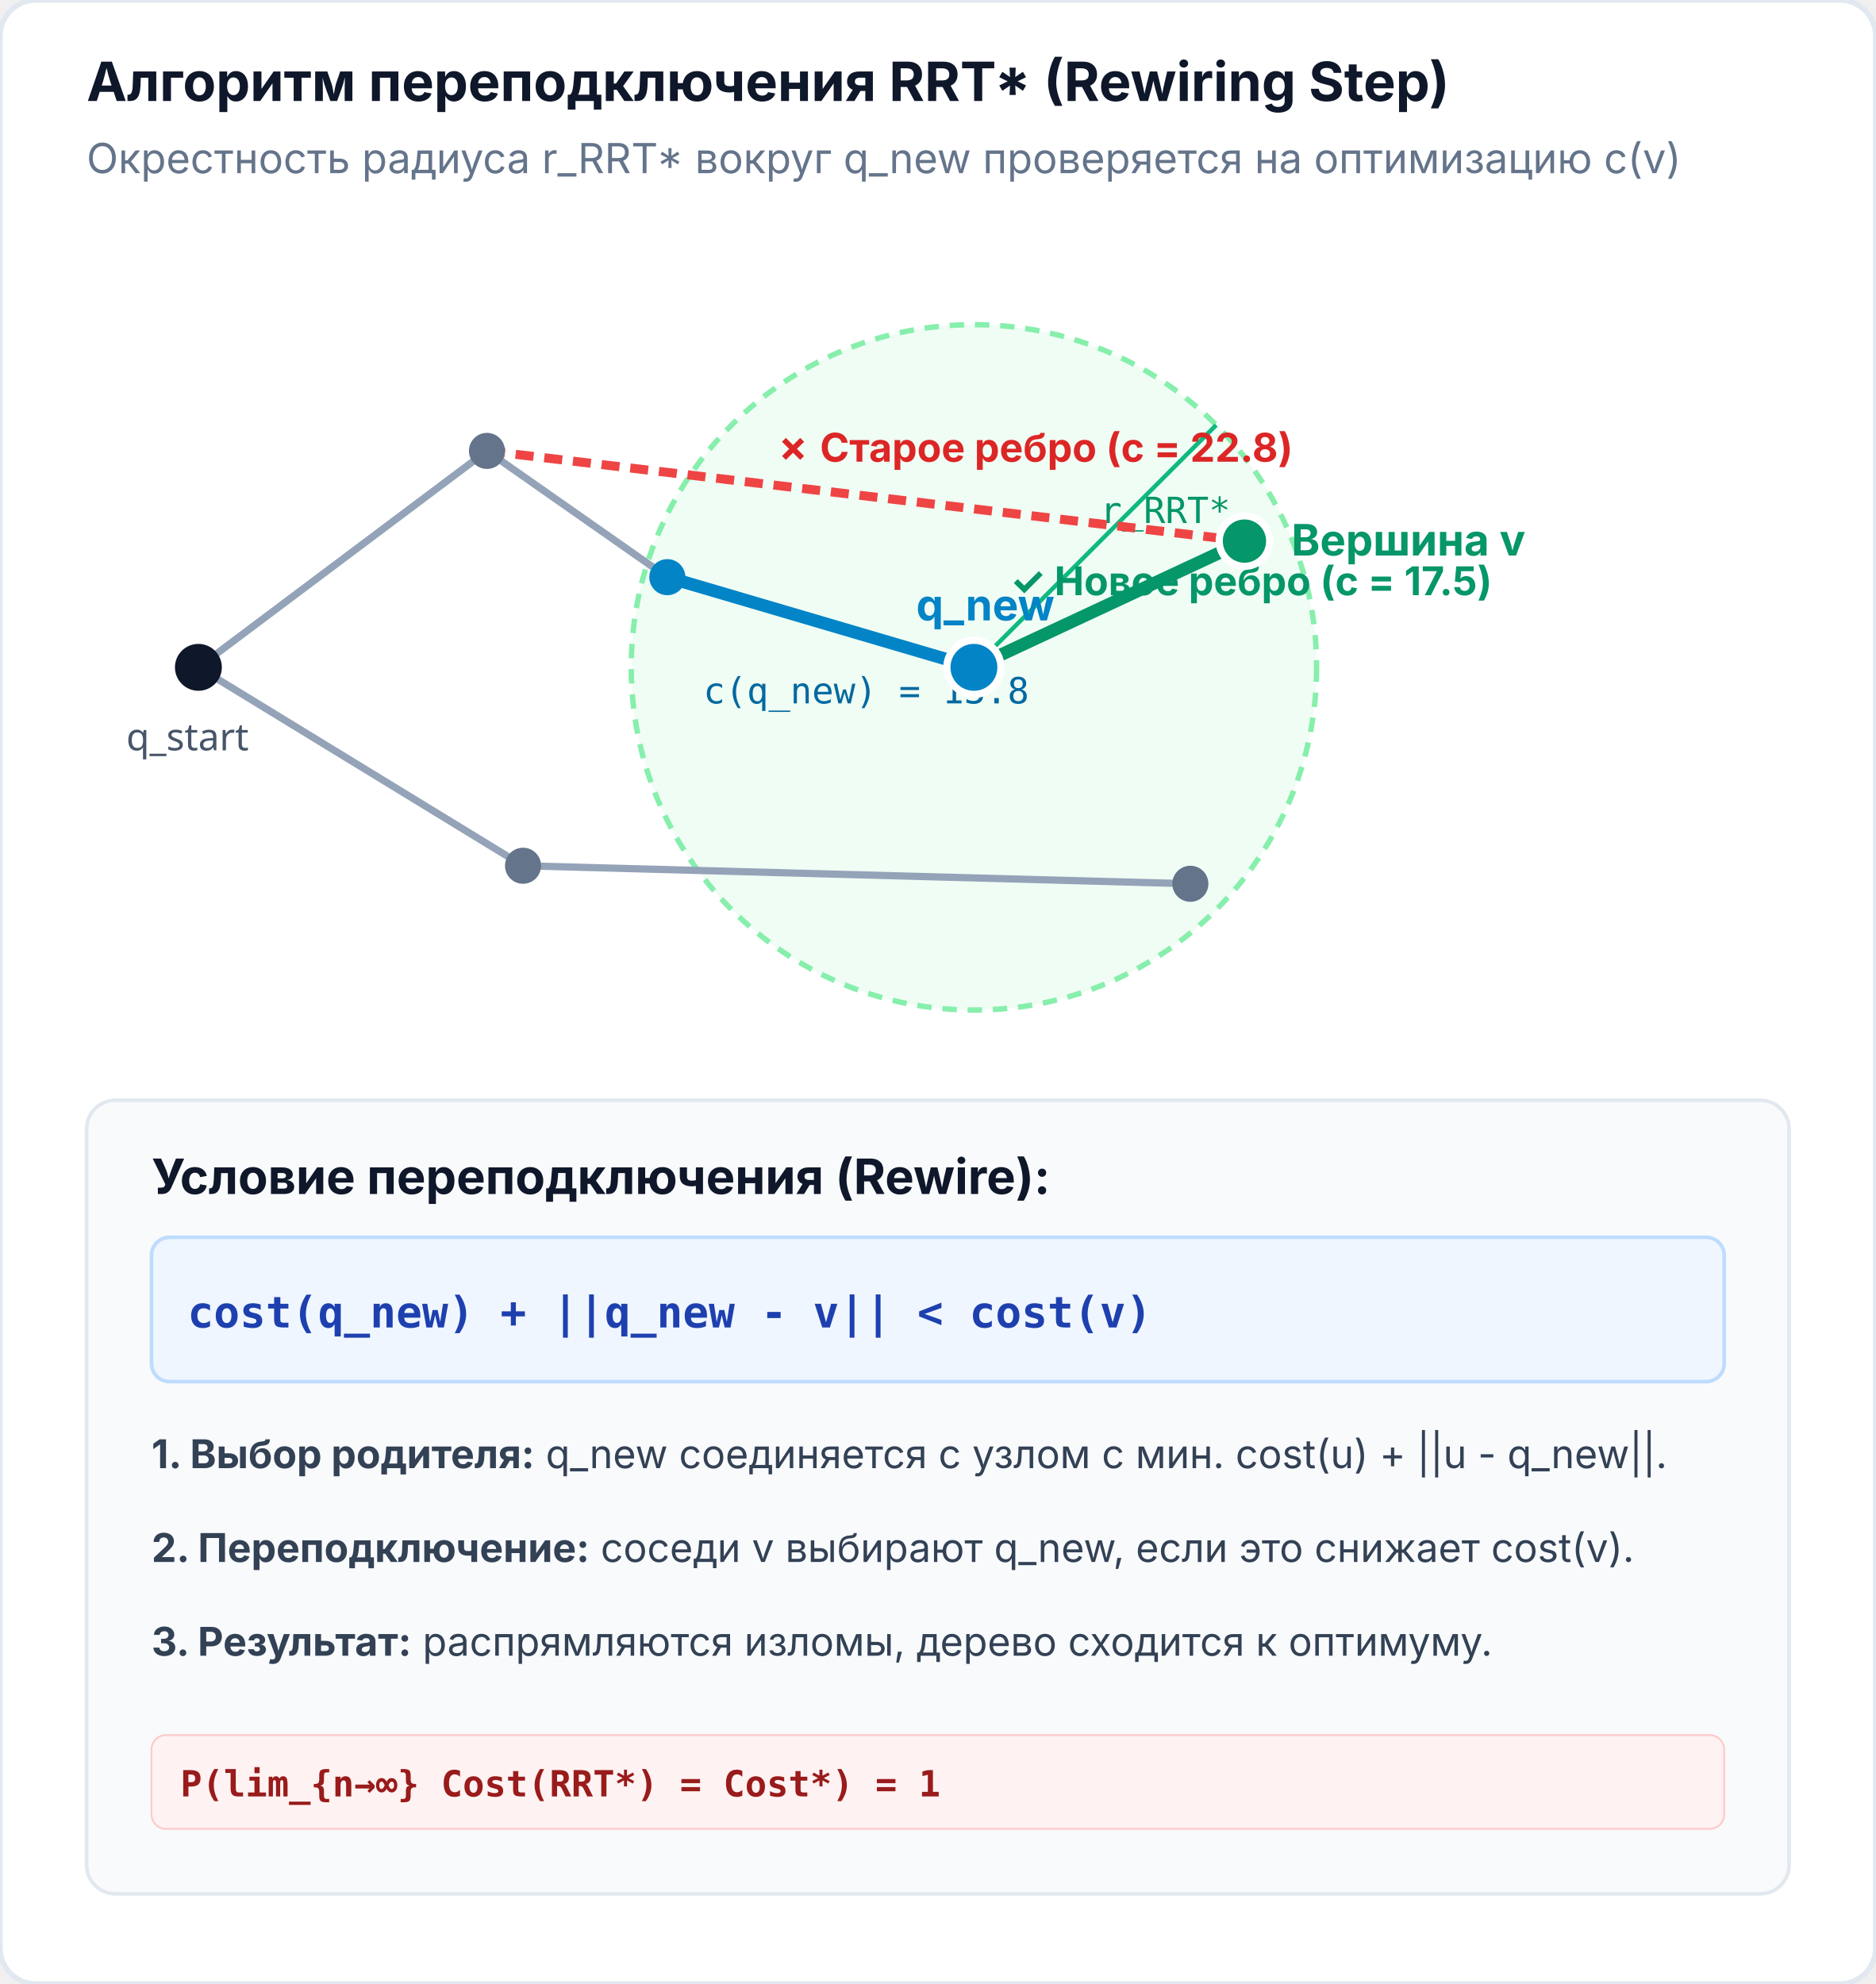
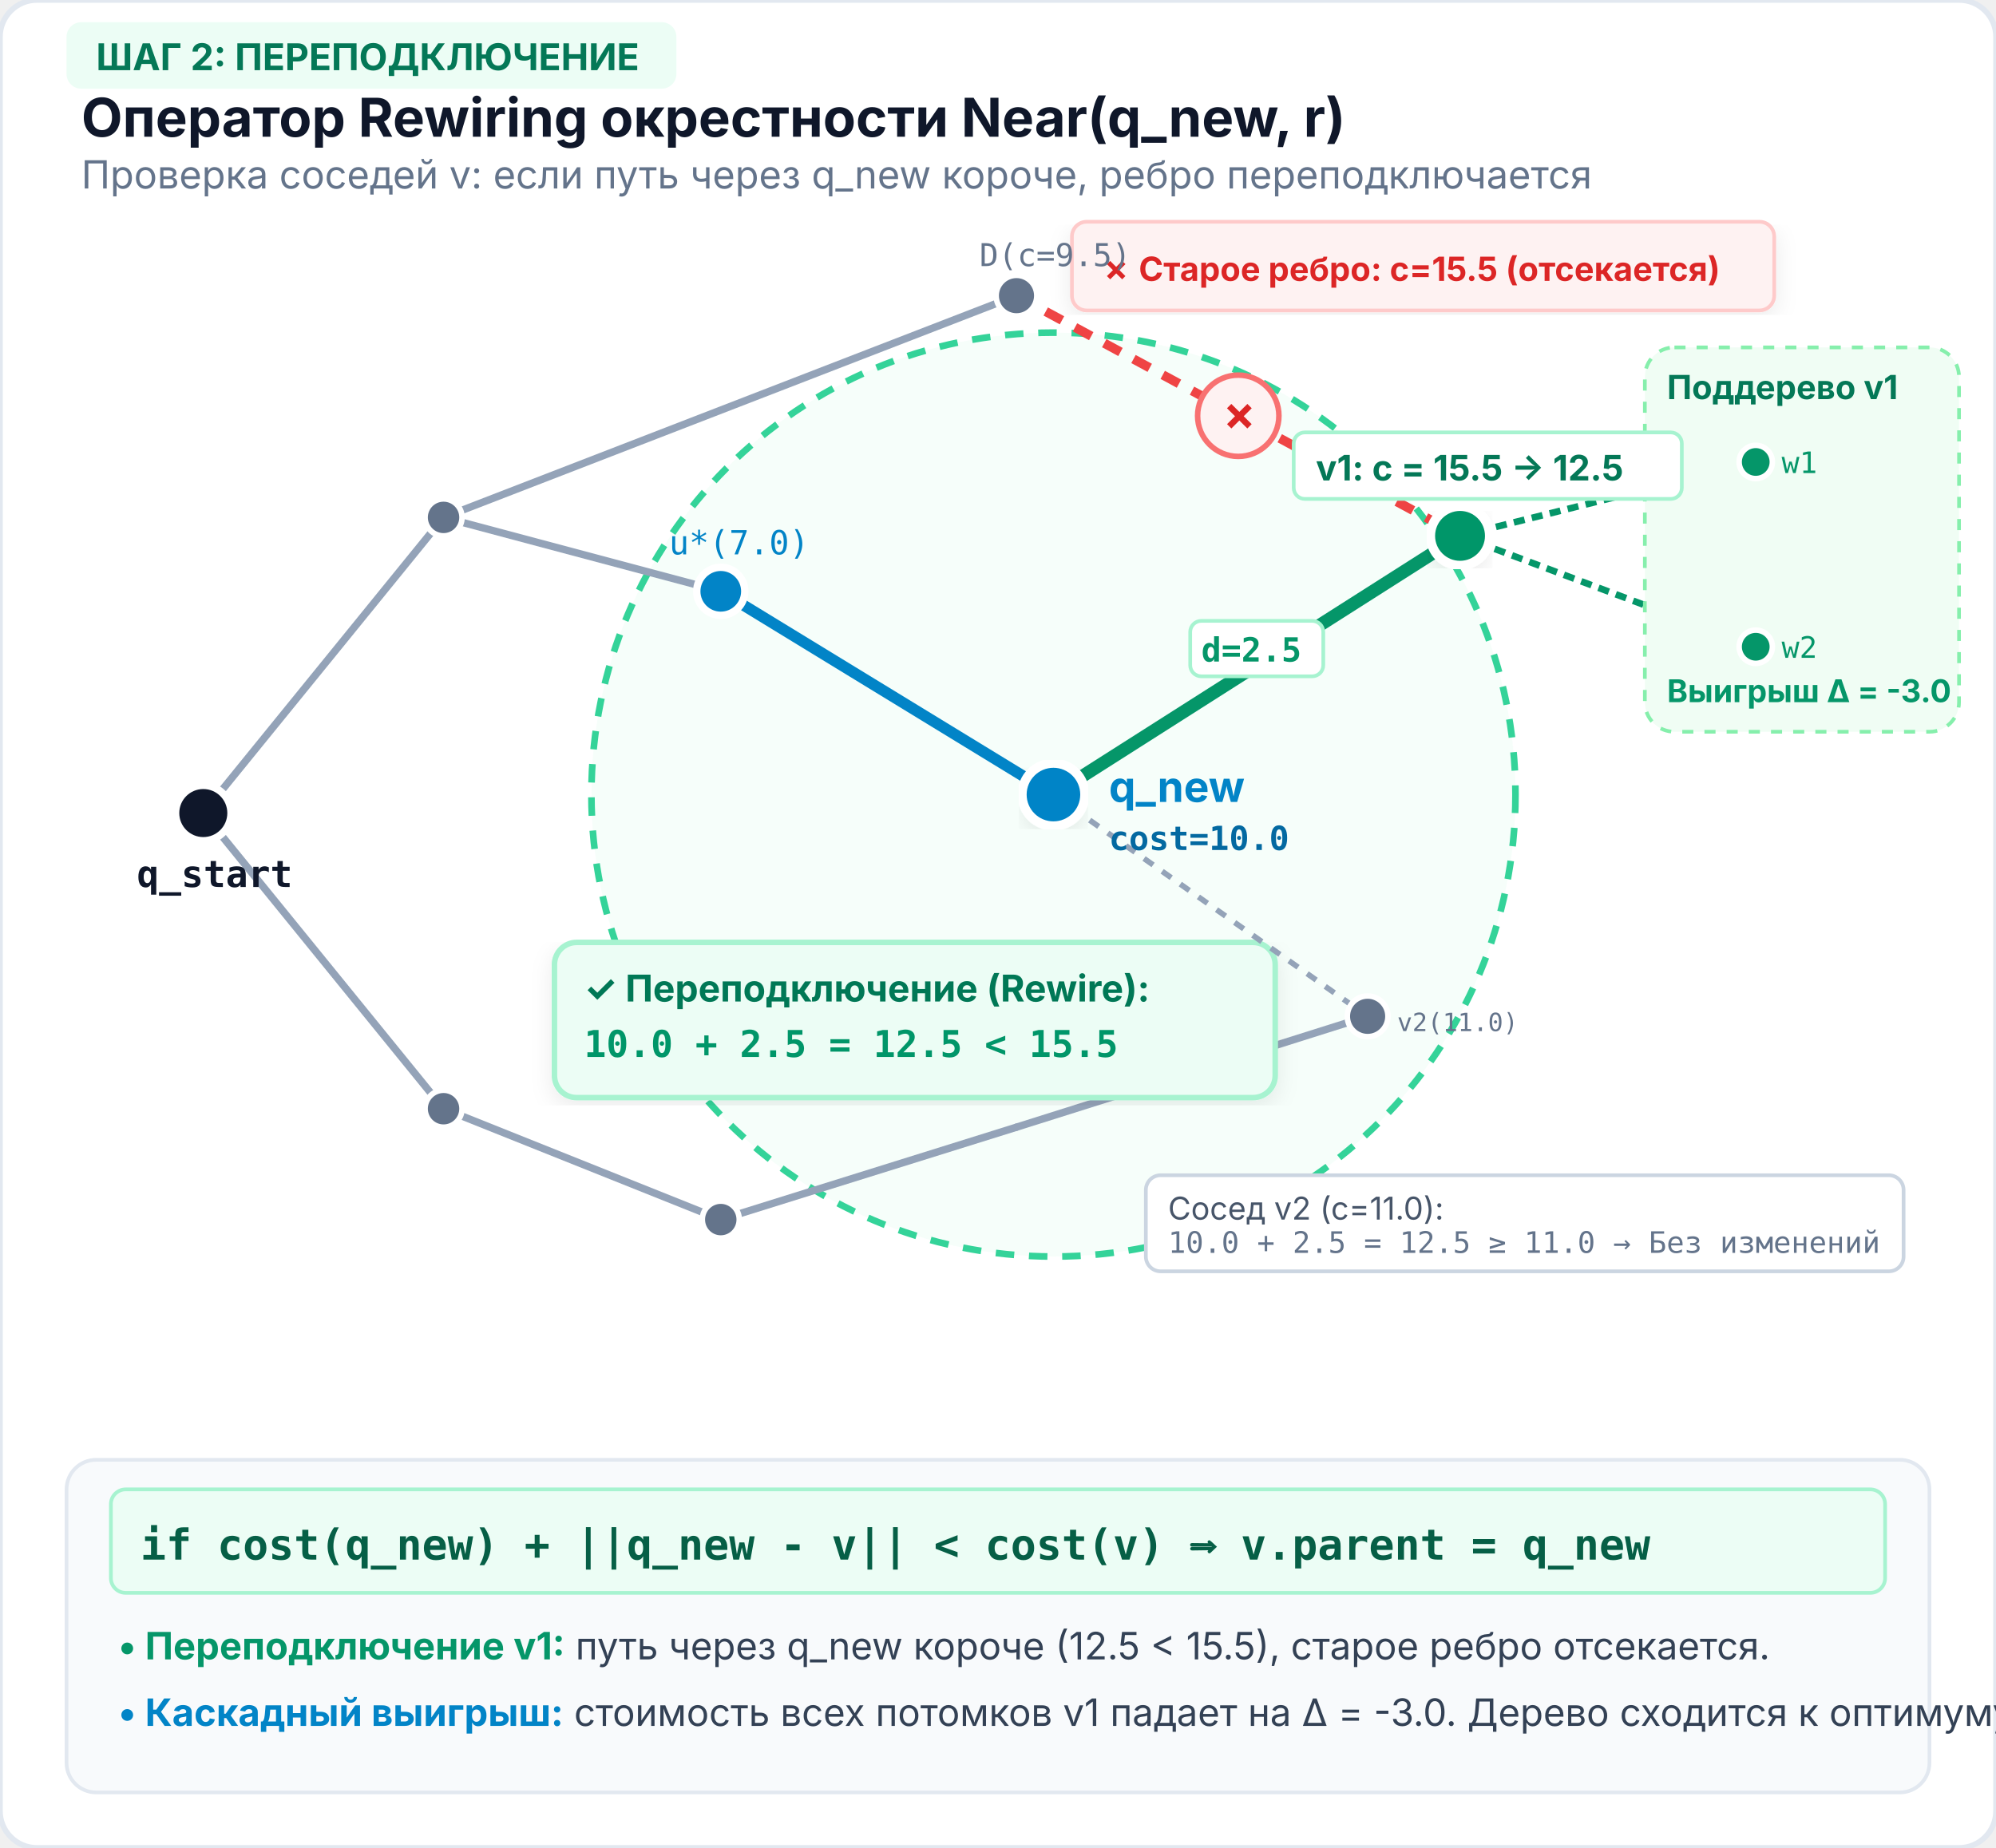
- <svg xmlns="http://www.w3.org/2000/svg" viewBox="0 0 520 550" width="100%" height="100%">
+ <svg xmlns="http://www.w3.org/2000/svg" viewBox="0 0 540 500" width="100%" height="100%">
+   <defs>
+     <filter id="shadow" x="-5%" y="-5%" width="110%" height="110%">
+       <feDropShadow dx="0" dy="2" stdDeviation="3" flood-opacity="0.08" />
+     </filter>
+   </defs>
  <rect width="100%" height="100%" rx="10" fill="#ffffff" stroke="#e2e8f0" stroke-width="1.5" />
-   <g transform="translate(24, 28)">
-     <text x="0" y="0" font-family="Inter, sans-serif" font-size="15" font-weight="700" fill="#0f172a">Алгоритм переподключения RRT* (Rewiring Step)</text>
-     <text x="0" y="20" font-family="Inter, sans-serif" font-size="11.5" fill="#64748b">Окрестность радиуса r_RRT* вокруг q_new проверяется на оптимизацию c(v)</text>
+   <g transform="translate(22, 20)">
+     <rect x="-4" y="-14" width="165" height="18" rx="4" fill="#ecfdf5" />
+     <text x="4" y="-1" font-family="Inter, sans-serif" font-size="10" font-weight="700" fill="#047857">ШАГ 2: ПЕРЕПОДКЛЮЧЕНИЕ</text>
+     <text x="0" y="17" font-family="Inter, sans-serif" font-size="14.5" font-weight="700" fill="#0f172a">Оператор Rewiring окрестности Near(q_new, r)</text>
+     <text x="0" y="31" font-family="Inter, sans-serif" font-size="10.5" fill="#64748b">Проверка соседей v: если путь через q_new короче, ребро переподключается</text>
  </g>
-   <circle cx="270" cy="185" r="95" fill="#f0fdf4" stroke="#86efac" stroke-width="1.5" stroke-dasharray="4,3" />
-   <line x1="270" y1="185" x2="337.165" y2="117.835" stroke="#10b981" stroke-width="1.2" />
-   <text x="305" y="145" font-family="JetBrains Mono, monospace" font-size="10" fill="#059669">r_RRT*</text>
-   <g stroke="#94a3b8" stroke-width="2">
-     <line x1="55" y1="185" x2="135" y2="125" />
-     <line x1="55" y1="185" x2="145" y2="240" />
-     <line x1="135" y1="125" x2="185" y2="160" />
-     <line x1="145" y1="240" x2="330" y2="245" />
+   <circle cx="285" cy="215" r="125" fill="#ecfdf5" fill-opacity="0.45" stroke="#34d399" stroke-width="1.8" stroke-dasharray="5,4" />
+   <g stroke="#94a3b8" stroke-width="2" stroke-linecap="round">
+     <line x1="55" y1="220" x2="120" y2="140" />
+     <line x1="55" y1="220" x2="120" y2="300" />
+     <line x1="120" y1="140" x2="195" y2="160" />
+     <line x1="120" y1="140" x2="275" y2="80" />
+     <line x1="120" y1="300" x2="195" y2="330" />
+     <line x1="195" y1="330" x2="275" y2="305" />
+     <line x1="275" y1="305" x2="370" y2="275" />
  </g>
-   <line x1="135" y1="125" x2="345" y2="150" stroke="#ef4444" stroke-width="2.5" stroke-dasharray="5,3" />
-   <text x="215" y="128" font-family="Inter, sans-serif" font-size="11" font-weight="700" fill="#dc2626">✗ Старое ребро (c = 22.8)</text>
-   <line x1="185" y1="160" x2="270" y2="185" stroke="#0284c7" stroke-width="3.5" />
-   <text x="195" y="195" font-family="JetBrains Mono, monospace" font-size="10" fill="#0369a1">c(q_new) = 13.8</text>
-   <line x1="270" y1="185" x2="345" y2="150" stroke="#059669" stroke-width="3.5" stroke-linecap="round" />
-   <text x="280" y="165" font-family="Inter, sans-serif" font-size="11" font-weight="700" fill="#059669">✓ Новое ребро (c = 17.5)</text>
-   <circle cx="55" cy="185" r="6.5" fill="#0f172a" />
-   <text x="35" y="208" font-family="JetBrains Mono" font-size="10.5" fill="#475569">q_start</text>
-   <circle cx="135" cy="125" r="5" fill="#64748b" />
-   <circle cx="145" cy="240" r="5" fill="#64748b" />
-   <circle cx="185" cy="160" r="5" fill="#0284c7" />
-   <circle cx="330" cy="245" r="5" fill="#64748b" />
-   <circle cx="345" cy="150" r="7" fill="#059669" stroke="#ffffff" stroke-width="2" />
-   <text x="358" y="154" font-family="Inter" font-size="12" font-weight="700" fill="#059669">Вершина v</text>
-   <circle cx="270" cy="185" r="7.5" fill="#0284c7" stroke="#ffffff" stroke-width="2" />
-   <text x="254" y="172" font-family="Inter" font-size="12" font-weight="700" fill="#0284c7">q_new</text>
-   <g transform="translate(24, 305)">
-     <rect width="472" height="220" rx="8" fill="#f8fafc" stroke="#e2e8f0" stroke-width="1" />
-     <text x="18" y="26" font-family="Inter, sans-serif" font-size="13.5" font-weight="700" fill="#0f172a">Условие переподключения (Rewire):</text>
-     <rect x="18" y="38" width="436" height="40" rx="5" fill="#eff6ff" stroke="#bfdbfe" stroke-width="1" />
-     <text x="28" y="63" font-family="JetBrains Mono, monospace" font-size="12" font-weight="700" fill="#1e40af">cost(q_new) + ||q_new - v|| &lt; cost(v)</text>
-     <text x="18" y="102" font-family="Inter, sans-serif" font-size="11" fill="#334155">
-       <tspan font-weight="700">1. Выбор родителя:</tspan> q_new соединяется с узлом с мин. cost(u) + ||u - q_new||.</text>
-     <text x="18" y="128" font-family="Inter, sans-serif" font-size="11" fill="#334155">
-       <tspan font-weight="700">2. Переподключение:</tspan> соседи v выбирают q_new, если это снижает cost(v).</text>
-     <text x="18" y="154" font-family="Inter, sans-serif" font-size="11" fill="#334155">
-       <tspan font-weight="700">3. Результат:</tspan> распрямляются изломы, дерево сходится к оптимуму.</text>
-     <rect x="18" y="176" width="436" height="26" rx="4" fill="#fef2f2" stroke="#fecaca" stroke-width="0.5" />
-     <text x="26" y="193" font-family="JetBrains Mono, monospace" font-size="10" font-weight="700" fill="#991b1b">P(lim_{n→∞} Cost(RRT*) = Cost*) = 1</text>
+   <line x1="195" y1="160" x2="285" y2="215" stroke="#0284c7" stroke-width="3" stroke-linecap="round" />
+   <g stroke="#059669" stroke-width="1.8" stroke-dasharray="3,2">
+     <line x1="395" y1="145" x2="475" y2="125" />
+     <line x1="395" y1="145" x2="475" y2="175" />
+   </g>
+   <line x1="275" y1="80" x2="395" y2="145" stroke="#ef4444" stroke-width="2.5" stroke-dasharray="5,4" />
+   <circle cx="335.0" cy="112.5" r="11" fill="#fef2f2" stroke="#f87171" stroke-width="1.5" />
+   <text x="330.0" y="116.5" font-family="Inter, sans-serif" font-size="12" font-weight="700" fill="#dc2626">✗</text>
+   <g transform="translate(290, 60)" filter="url(#shadow)">
+     <rect width="190" height="24" rx="4" fill="#fef2f2" stroke="#fecaca" stroke-width="1" />
+     <text x="8" y="16" font-family="Inter, sans-serif" font-size="9" font-weight="700" fill="#dc2626">✗ Старое ребро: c=15.5 (отсекается)</text>
+   </g>
+   <line x1="285" y1="215" x2="395" y2="145" stroke="#059669" stroke-width="3.5" stroke-linecap="round" />
+   <rect x="322" y="168" width="36" height="15" rx="3" fill="#ffffff" stroke="#a7f3d0" stroke-width="1" />
+   <text x="325" y="179" font-family="JetBrains Mono, monospace" font-size="9" font-weight="600" fill="#059669">d=2.5</text>
+   <g transform="translate(150, 255)" filter="url(#shadow)">
+     <rect width="195" height="42" rx="6" fill="#ecfdf5" stroke="#a7f3d0" stroke-width="1.5" />
+     <text x="8" y="16" font-family="Inter, sans-serif" font-size="10" font-weight="700" fill="#047857">✓ Переподключение (Rewire):</text>
+     <text x="8" y="31" font-family="JetBrains Mono, monospace" font-size="10" font-weight="700" fill="#059669">10.0 + 2.5 = 12.5 &lt; 15.5</text>
+   </g>
+   <rect x="445" y="94" width="85" height="104" rx="8" fill="#f0fdf4" stroke="#86efac" stroke-width="1" stroke-dasharray="3,3" />
+   <text x="451" y="108" font-family="Inter, sans-serif" font-size="9" font-weight="700" fill="#047857">Поддерево v1</text>
+   <text x="451" y="190" font-family="Inter, sans-serif" font-size="8.5" font-weight="700" fill="#059669">Выигрыш Δ = -3.0</text>
+   <line x1="285" y1="215" x2="370" y2="275" stroke="#94a3b8" stroke-width="1.5" stroke-dasharray="3,3" />
+   <rect x="310" y="318" width="205" height="26" rx="4" fill="#ffffff" stroke="#cbd5e1" stroke-width="1" />
+   <text x="316" y="330" font-family="Inter, sans-serif" font-size="8.5" fill="#475569">Сосед v2 (c=11.0):</text>
+   <text x="316" y="339" font-family="JetBrains Mono, monospace" font-size="8" fill="#64748b">10.0 + 2.5 = 12.5 ≥ 11.0 → Без изменений</text>
+   <circle cx="55" cy="220" r="7.5" fill="#0f172a" stroke="#ffffff" stroke-width="2" />
+   <text x="37" y="240" font-family="JetBrains Mono, monospace" font-size="10" font-weight="700" fill="#0f172a">q_start</text>
+   <circle cx="120" cy="140" r="5" fill="#64748b" stroke="#ffffff" stroke-width="1.5" />
+   <circle cx="120" cy="300" r="5" fill="#64748b" stroke="#ffffff" stroke-width="1.5" />
+   <circle cx="195" cy="330" r="5" fill="#64748b" stroke="#ffffff" stroke-width="1.5" />
+   <circle cx="275" cy="80" r="5.5" fill="#64748b" stroke="#ffffff" stroke-width="1.5" />
+   <text x="265" y="72" font-family="JetBrains Mono, monospace" font-size="8.5" fill="#64748b">D(c=9.5)</text>
+   <circle cx="195" cy="160" r="6.5" fill="#0284c7" stroke="#ffffff" stroke-width="2" />
+   <text x="181" y="150" font-family="JetBrains Mono, monospace" font-size="9" fill="#0284c7">u*(7.0)</text>
+   <circle cx="285" cy="215" r="8.5" fill="#0284c7" stroke="#ffffff" stroke-width="2.5" filter="url(#shadow)" />
+   <text x="300" y="217" font-family="Inter, sans-serif" font-size="11.5" font-weight="700" fill="#0284c7">q_new</text>
+   <text x="300" y="230" font-family="JetBrains Mono, monospace" font-size="9" font-weight="700" fill="#0369a1">cost=10.0</text>
+   <circle cx="395" cy="145" r="8" fill="#059669" stroke="#ffffff" stroke-width="2.5" filter="url(#shadow)" />
+   <g transform="translate(350, 117)">
+     <rect width="105" height="18" rx="3" fill="#ffffff" stroke="#a7f3d0" stroke-width="1" />
+     <text x="6" y="13" font-family="Inter, sans-serif" font-size="9.5" font-weight="700" fill="#047857">v1: c = 15.5 → 12.5</text>
+   </g>
+   <circle cx="475" cy="125" r="4.5" fill="#059669" stroke="#ffffff" stroke-width="1.5" />
+   <text x="482" y="128" font-family="JetBrains Mono, monospace" font-size="8" fill="#059669">w1</text>
+   <circle cx="475" cy="175" r="4.5" fill="#059669" stroke="#ffffff" stroke-width="1.5" />
+   <text x="482" y="178" font-family="JetBrains Mono, monospace" font-size="8" fill="#059669">w2</text>
+   <circle cx="370" cy="275" r="5.5" fill="#64748b" stroke="#ffffff" stroke-width="1.5" />
+   <text x="378" y="279" font-family="JetBrains Mono, monospace" font-size="6.80" fill="#64748b" textLength="22.0" lengthAdjust="spacingAndGlyphs">v2(11.0)</text>
+   <g transform="translate(18, 395)">
+     <rect width="504" height="90" rx="8" fill="#f8fafc" stroke="#e2e8f0" stroke-width="1" />
+     <rect x="12" y="8" width="480" height="28" rx="4" fill="#ecfdf5" stroke="#a7f3d0" stroke-width="1" />
+     <text x="20" y="27" font-family="JetBrains Mono, monospace" font-size="11.5" font-weight="700" fill="#065f46">if cost(q_new) + ||q_new - v|| &lt; cost(v) ⟹ v.parent = q_new</text>
+     <text x="14" y="54" font-family="Inter, sans-serif" font-size="10.2" fill="#334155">
+       <tspan font-weight="700" fill="#059669">• Переподключение v1:</tspan> путь через q_new короче (12.5 &lt; 15.5), старое ребро отсекается.
+     </text>
+     <text x="14" y="72" font-family="Inter, sans-serif" font-size="10.2" fill="#334155">
+       <tspan font-weight="700" fill="#0284c7">• Каскадный выигрыш:</tspan> стоимость всех потомков v1 падает на Δ = -3.0. Дерево сходится к оптимуму!
+     </text>
  </g>
</svg>
